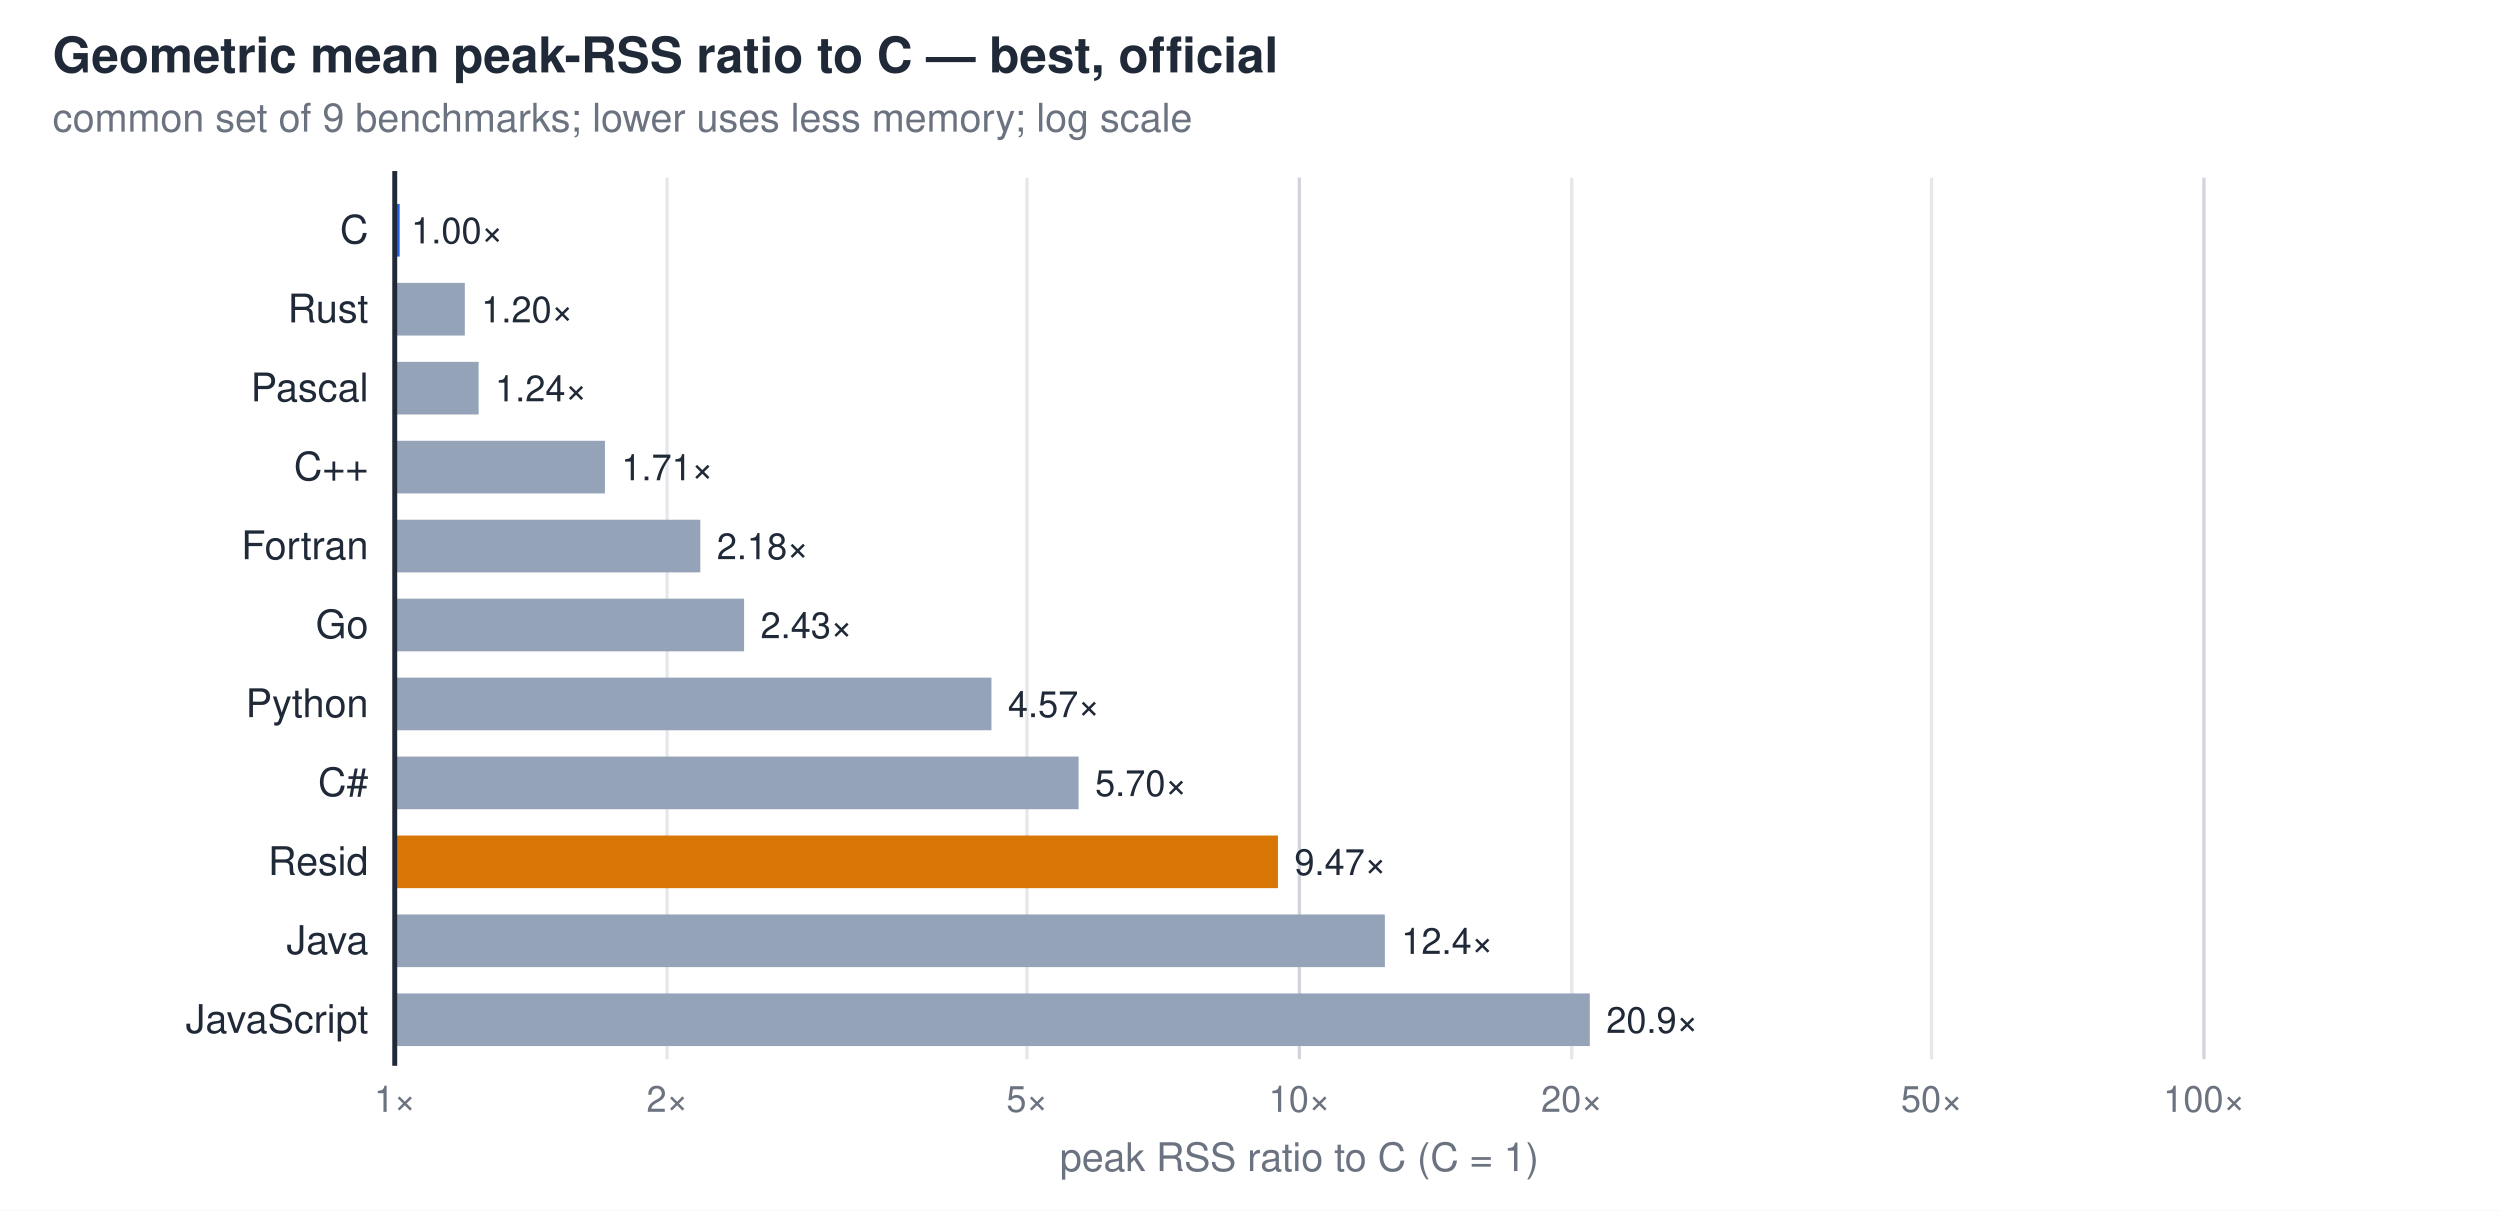
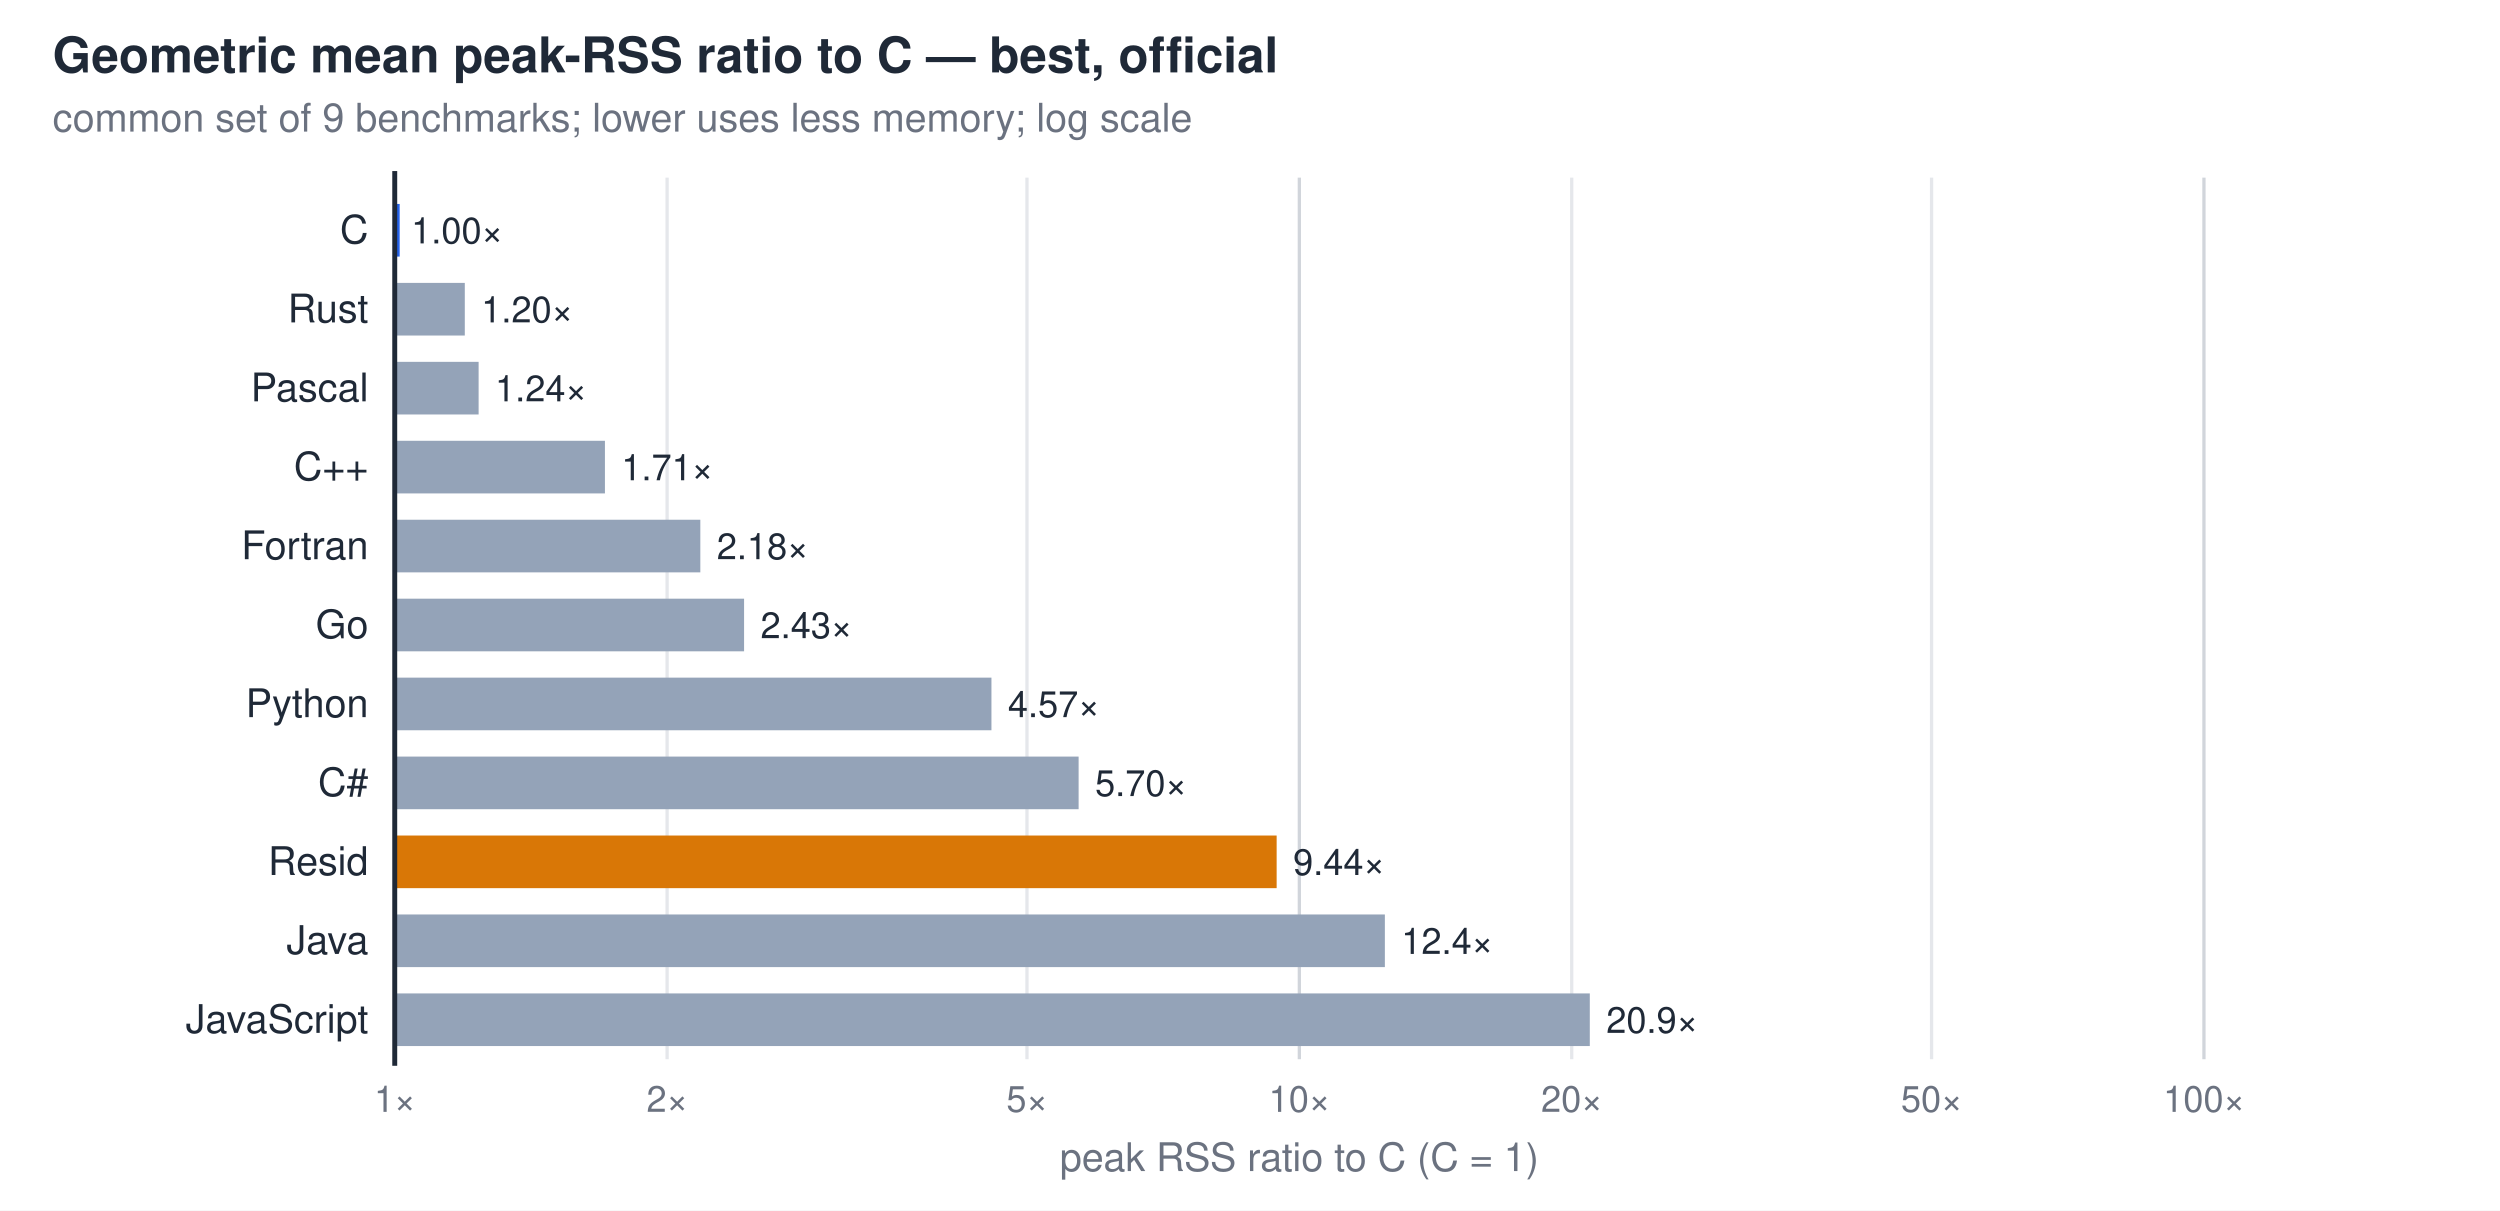
<svg xmlns="http://www.w3.org/2000/svg" width="760" height="368" viewBox="0 0 760 368" font-family="Helvetica, Arial, sans-serif" font-size="12">
  <rect x="0" y="0" width="760" height="368" fill="#ffffff" />
  <text x="16" y="22" font-size="15" font-weight="bold" fill="#1f2937">Geometric mean peak-RSS ratio to C — best, official</text>
  <text x="16" y="40" fill="#6b7280">common set of 9 benchmarks; lower uses less memory; log scale</text>
  <line x1="120.0" y1="54" x2="120.0" y2="322" stroke="#d1d5db" stroke-width="1" />
  <text x="120.0" y="338" text-anchor="middle" fill="#6b7280" font-size="11">1×</text>
  <line x1="202.8" y1="54" x2="202.8" y2="322" stroke="#e5e7eb" stroke-width="1" />
  <text x="202.8" y="338" text-anchor="middle" fill="#6b7280" font-size="11">2×</text>
  <line x1="312.2" y1="54" x2="312.2" y2="322" stroke="#e5e7eb" stroke-width="1" />
  <text x="312.2" y="338" text-anchor="middle" fill="#6b7280" font-size="11">5×</text>
  <line x1="395.0" y1="54" x2="395.0" y2="322" stroke="#d1d5db" stroke-width="1" />
  <text x="395.0" y="338" text-anchor="middle" fill="#6b7280" font-size="11">10×</text>
  <line x1="477.8" y1="54" x2="477.8" y2="322" stroke="#e5e7eb" stroke-width="1" />
  <text x="477.8" y="338" text-anchor="middle" fill="#6b7280" font-size="11">20×</text>
  <line x1="587.2" y1="54" x2="587.2" y2="322" stroke="#e5e7eb" stroke-width="1" />
  <text x="587.2" y="338" text-anchor="middle" fill="#6b7280" font-size="11">50×</text>
  <line x1="670.0" y1="54" x2="670.0" y2="322" stroke="#d1d5db" stroke-width="1" />
  <text x="670.0" y="338" text-anchor="middle" fill="#6b7280" font-size="11">100×</text>
  <text x="112" y="74.0" text-anchor="end" fill="#1f2937">C</text>
  <rect x="120.0" y="62" width="1.5" height="16" fill="#2563eb" />
  <text x="125.0" y="74.0" fill="#1f2937" font-size="11">1.00×</text>
  <text x="112" y="98.0" text-anchor="end" fill="#1f2937">Rust</text>
  <rect x="120.0" y="86" width="21.3" height="16" fill="#94a3b8" />
  <text x="146.3" y="98.0" fill="#1f2937" font-size="11">1.20×</text>
  <text x="112" y="122.0" text-anchor="end" fill="#1f2937">Pascal</text>
  <rect x="120.0" y="110" width="25.5" height="16" fill="#94a3b8" />
  <text x="150.5" y="122.0" fill="#1f2937" font-size="11">1.24×</text>
  <text x="112" y="146.0" text-anchor="end" fill="#1f2937">C++</text>
  <rect x="120.0" y="134" width="63.9" height="16" fill="#94a3b8" />
  <text x="188.9" y="146.0" fill="#1f2937" font-size="11">1.71×</text>
  <text x="112" y="170.0" text-anchor="end" fill="#1f2937">Fortran</text>
  <rect x="120.0" y="158" width="92.9" height="16" fill="#94a3b8" />
  <text x="217.9" y="170.0" fill="#1f2937" font-size="11">2.18×</text>
  <text x="112" y="194.0" text-anchor="end" fill="#1f2937">Go</text>
  <rect x="120.0" y="182" width="106.2" height="16" fill="#94a3b8" />
  <text x="231.2" y="194.0" fill="#1f2937" font-size="11">2.43×</text>
  <text x="112" y="218.0" text-anchor="end" fill="#1f2937">Python</text>
  <rect x="120.0" y="206" width="181.4" height="16" fill="#94a3b8" />
  <text x="306.4" y="218.0" fill="#1f2937" font-size="11">4.57×</text>
  <text x="112" y="242.0" text-anchor="end" fill="#1f2937">C#</text>
  <rect x="120.0" y="230" width="207.9" height="16" fill="#94a3b8" />
  <text x="332.9" y="242.0" fill="#1f2937" font-size="11">5.70×</text>
  <text x="112" y="266.0" text-anchor="end" fill="#1f2937">Resid</text>
-   <rect x="120.0" y="254" width="268.5" height="16" fill="#d97706" />
-   <text x="393.5" y="266.0" fill="#1f2937" font-size="11">9.47×</text>
+   <rect x="120.0" y="254" width="268.1" height="16" fill="#d97706" />
+   <text x="393.1" y="266.0" fill="#1f2937" font-size="11">9.44×</text>
  <text x="112" y="290.0" text-anchor="end" fill="#1f2937">Java</text>
  <rect x="120.0" y="278" width="301.0" height="16" fill="#94a3b8" />
  <text x="426.0" y="290.0" fill="#1f2937" font-size="11">12.4×</text>
  <text x="112" y="314.0" text-anchor="end" fill="#1f2937">JavaScript</text>
  <rect x="120.0" y="302" width="363.3" height="16" fill="#94a3b8" />
  <text x="488.3" y="314.0" fill="#1f2937" font-size="11">20.9×</text>
  <line x1="120.0" y1="52" x2="120.0" y2="324" stroke="#1f2937" stroke-width="1.5" />
  <text x="395.0" y="356" text-anchor="middle" fill="#6b7280">peak RSS ratio to C (C = 1)</text>
</svg>
